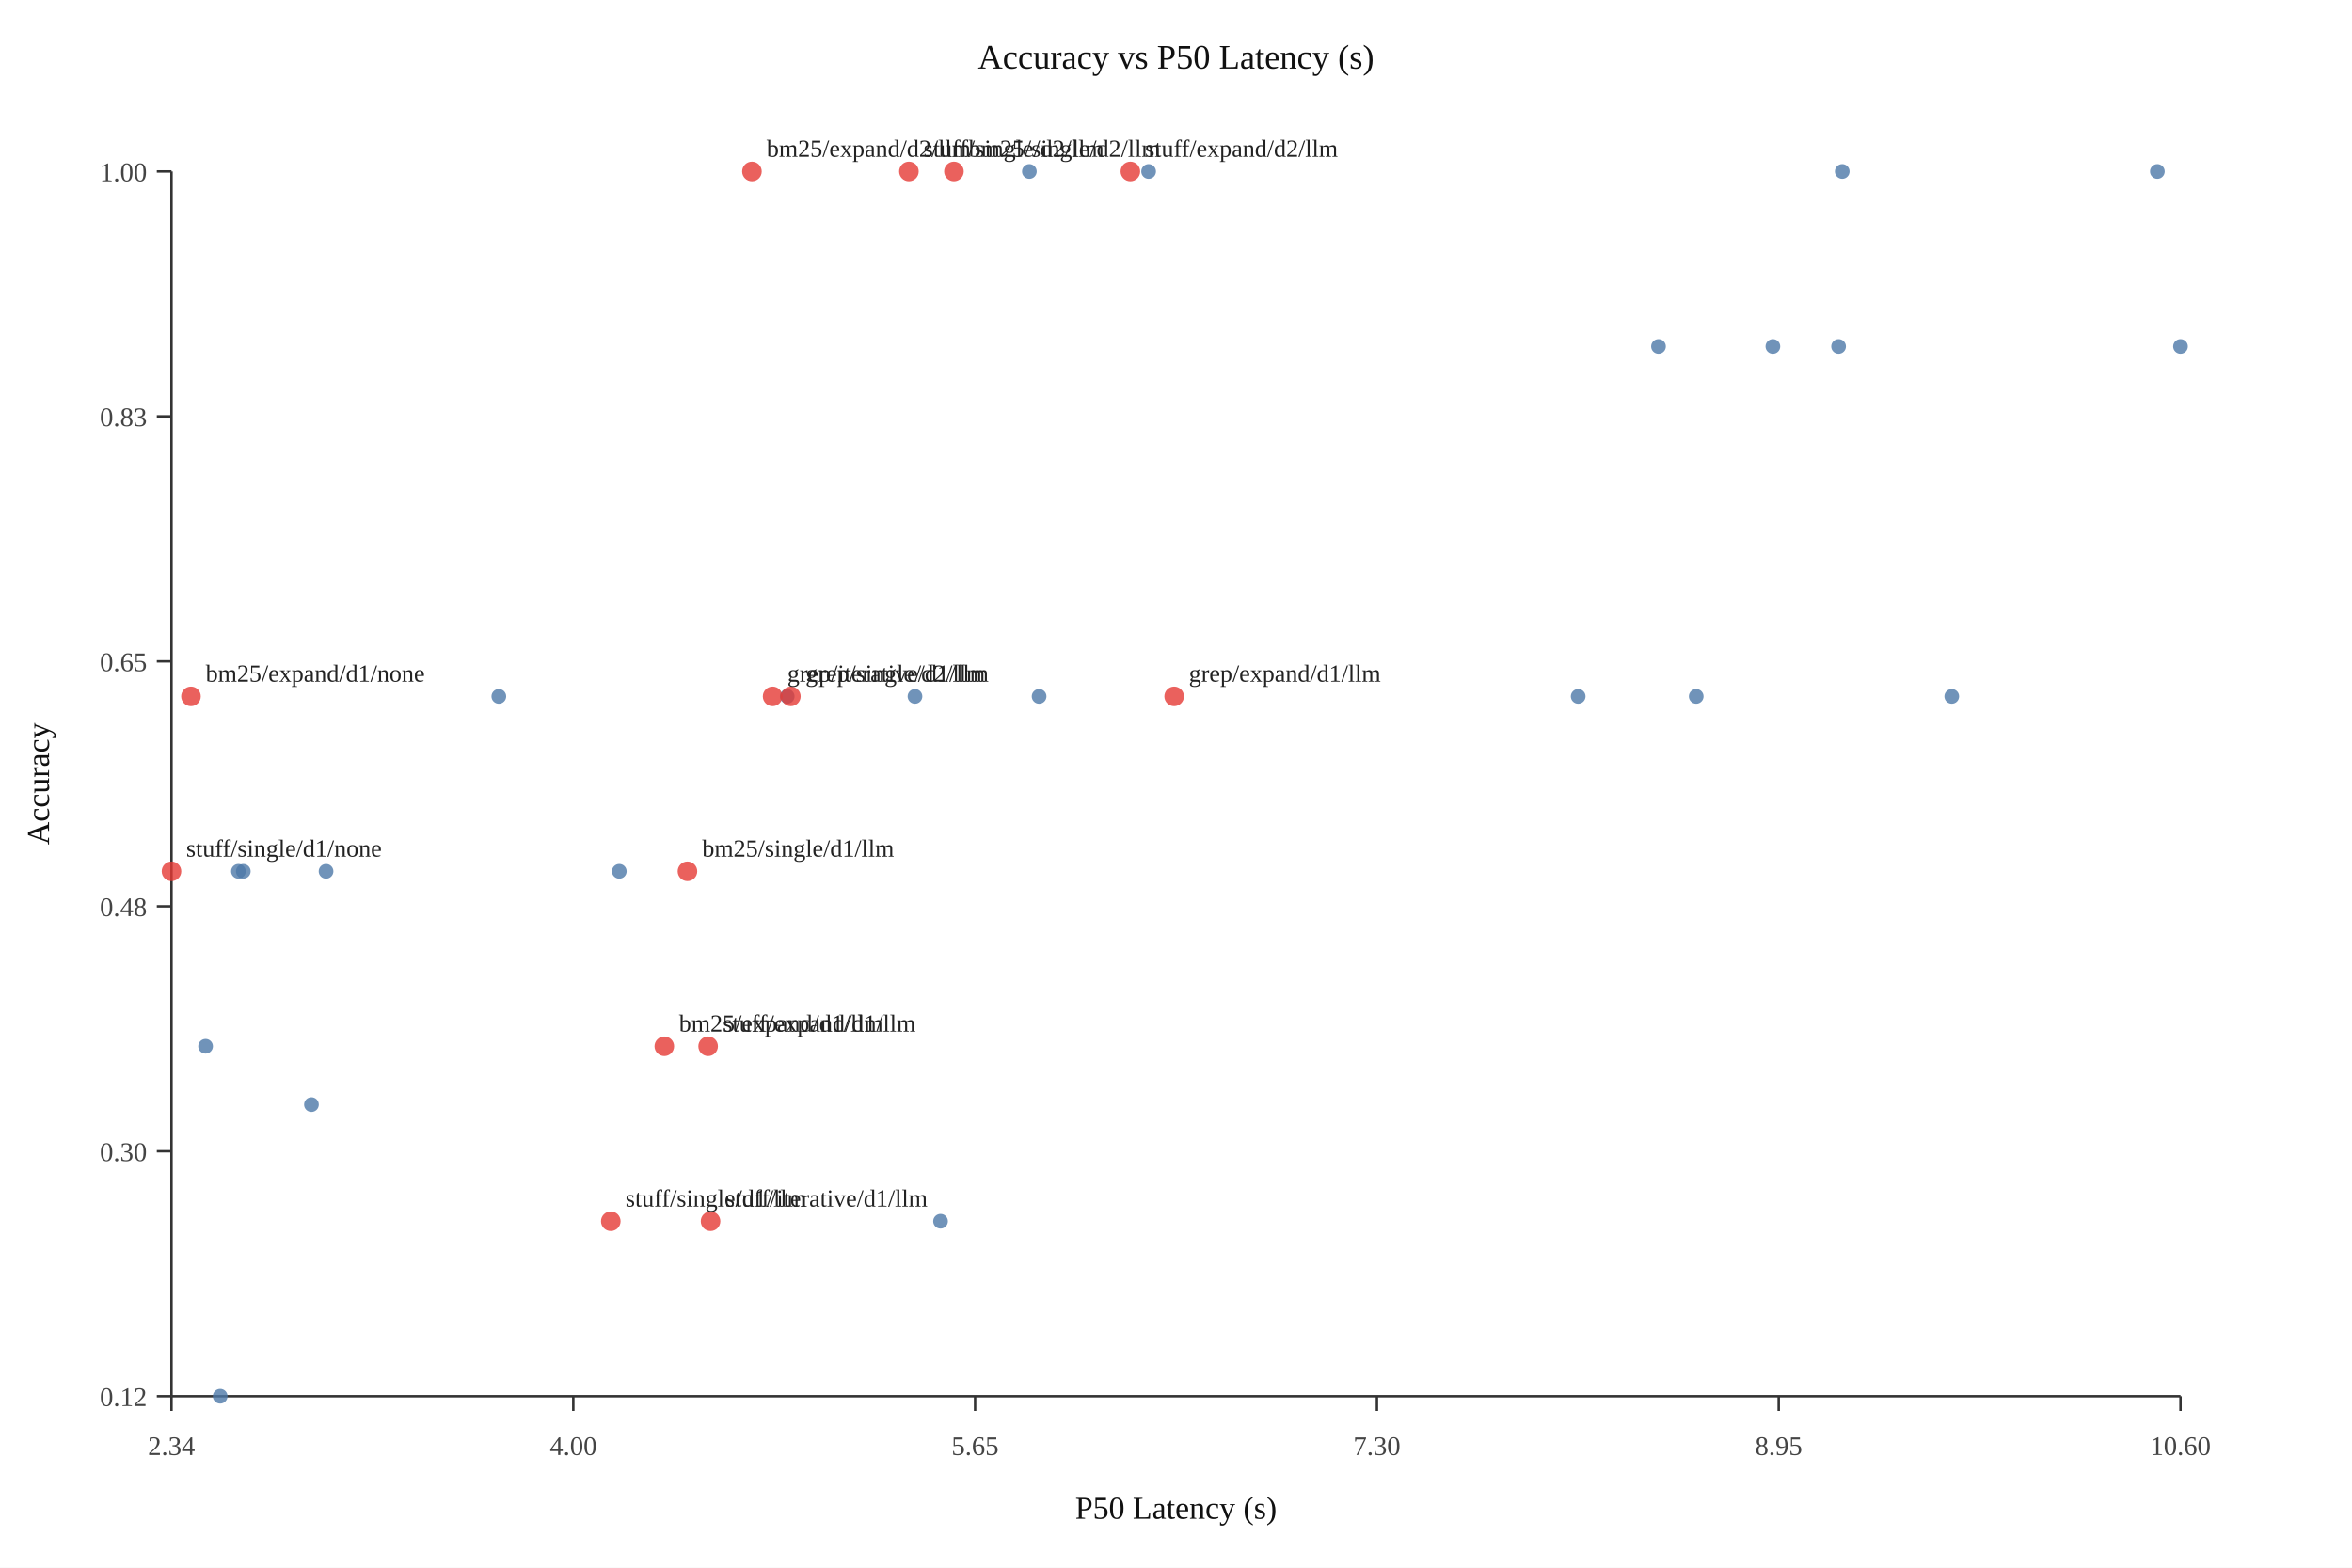
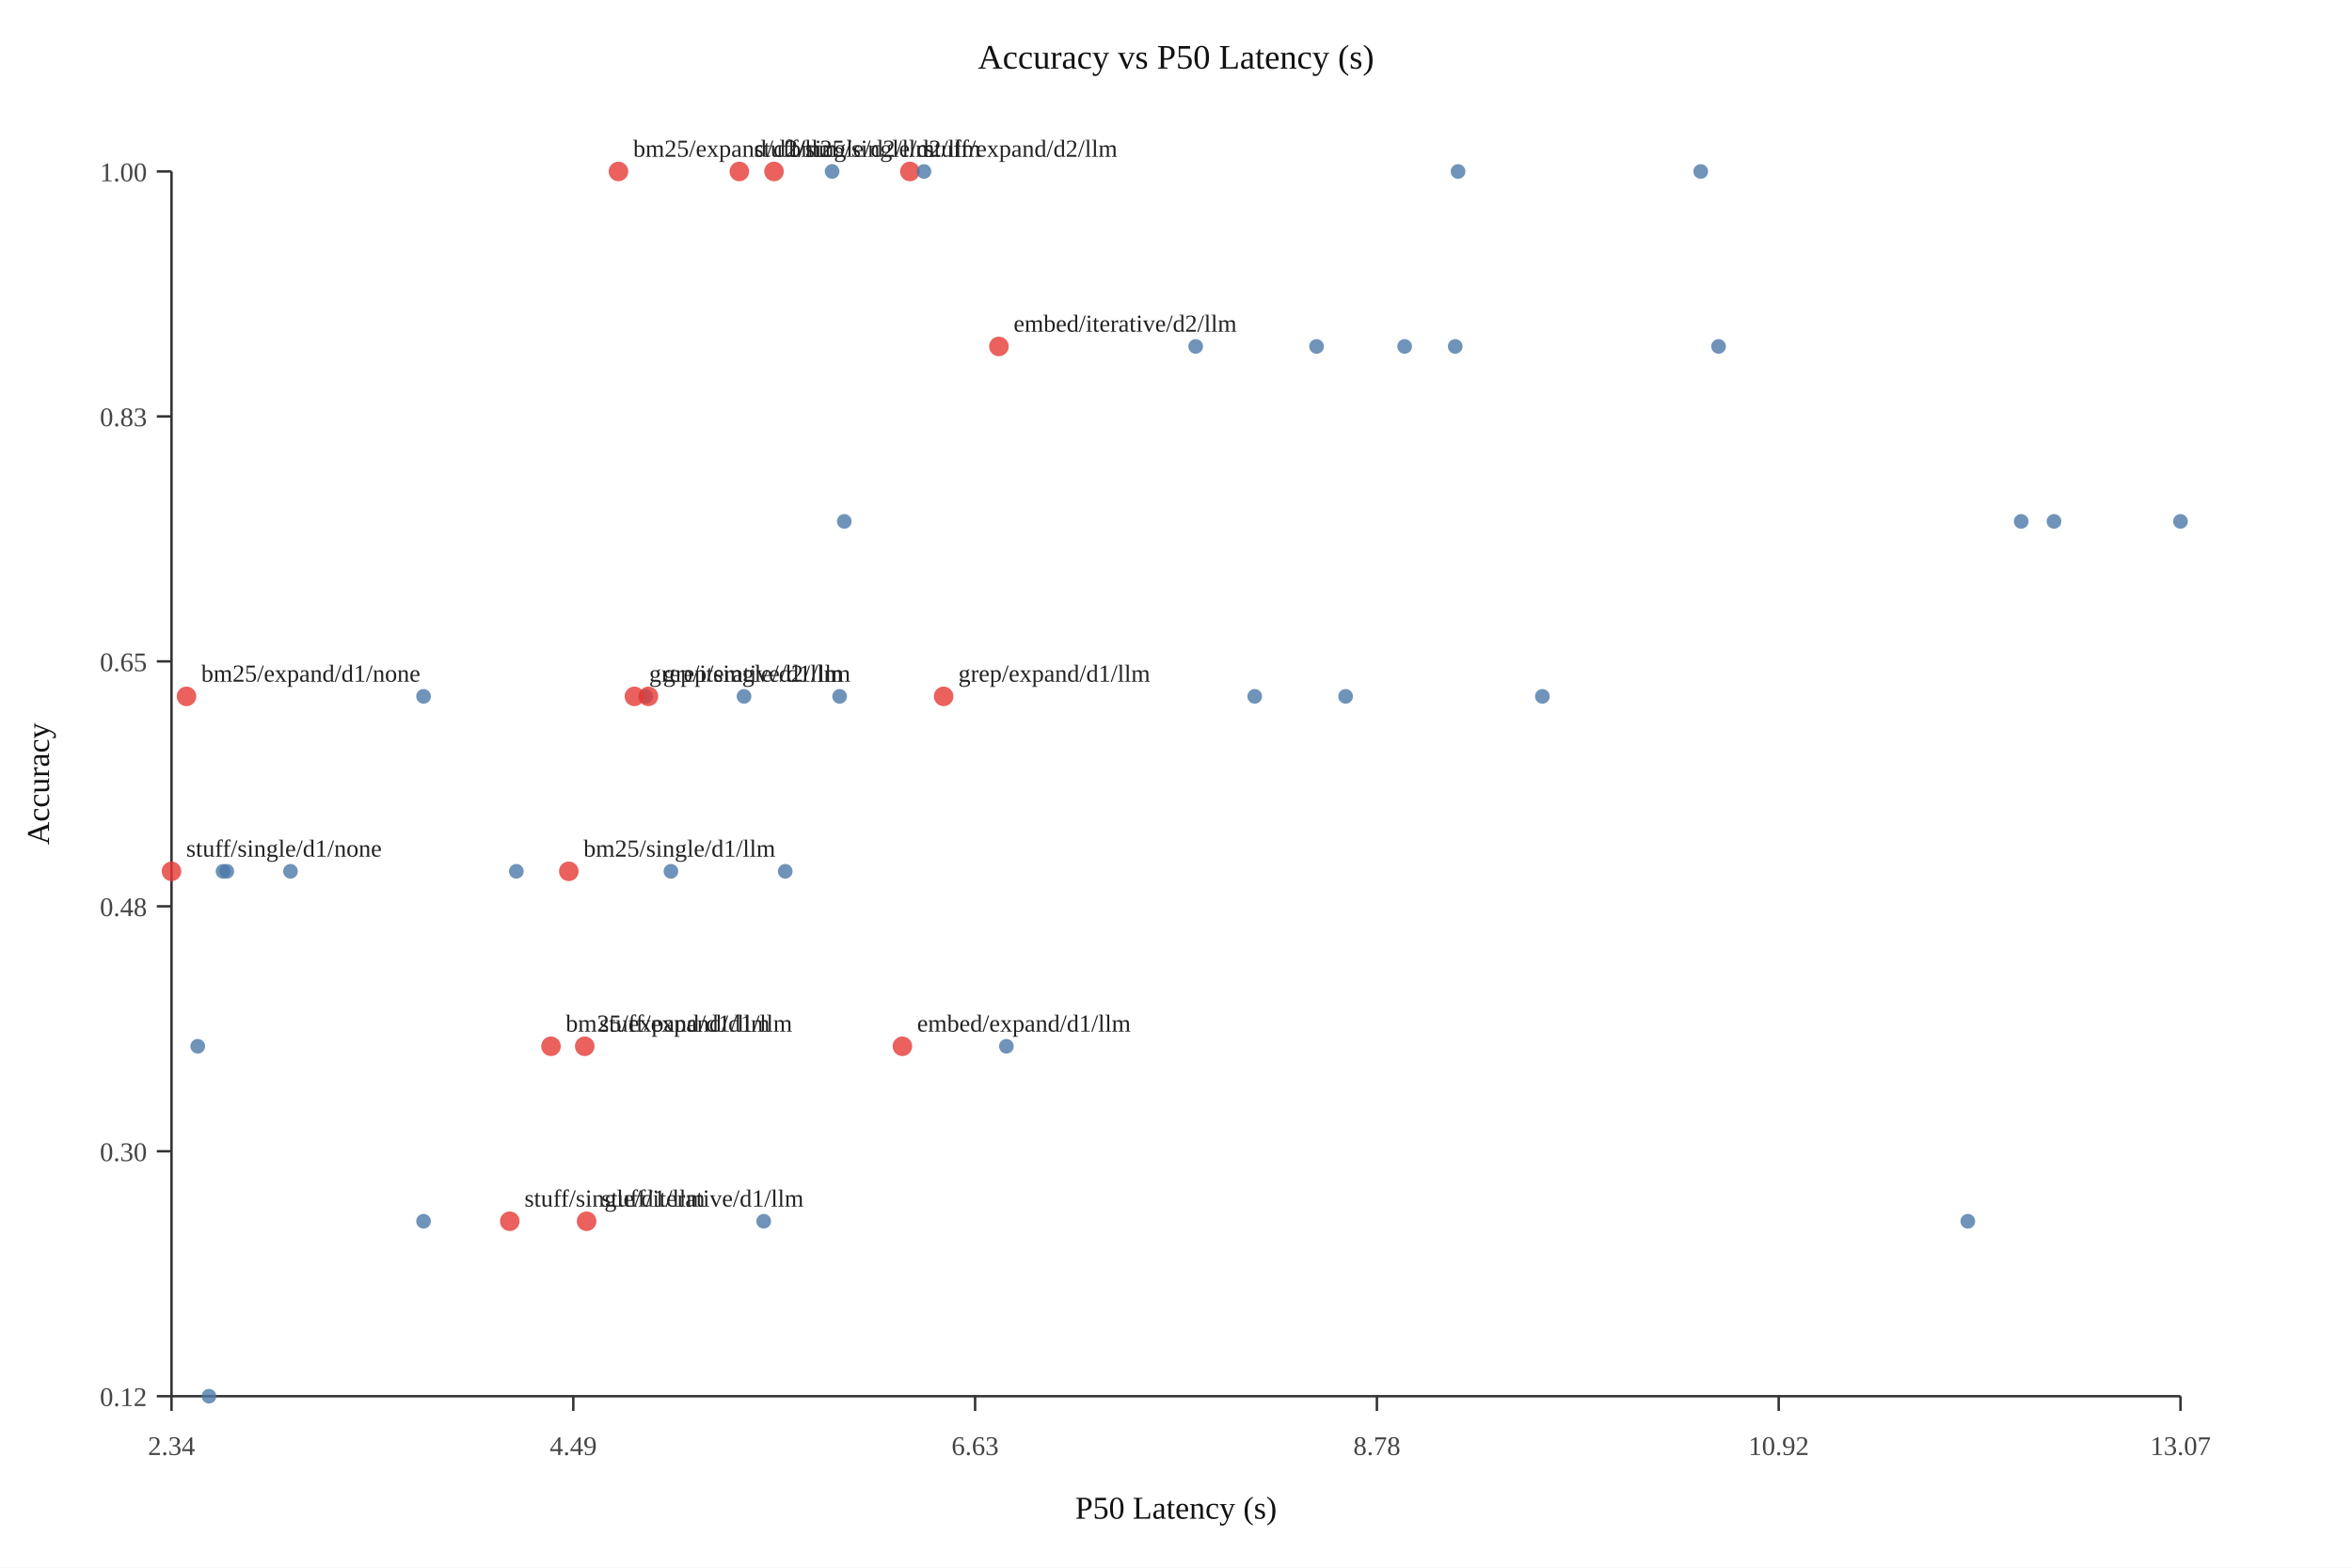
<svg xmlns="http://www.w3.org/2000/svg" width="960" height="640">
  <rect width="100%" height="100%" fill="white" />
  <line x1="70" y1="570" x2="890" y2="570" stroke="#333" />
  <line x1="70" y1="70" x2="70" y2="570" stroke="#333" />
  <line x1="70.0" y1="570" x2="70.0" y2="576" stroke="#333" />
  <text x="70.0" y="594" font-size="11" text-anchor="middle" fill="#444">2.34</text>
  <line x1="234.0" y1="570" x2="234.0" y2="576" stroke="#333" />
-   <text x="234.0" y="594" font-size="11" text-anchor="middle" fill="#444">4.00</text>
+   <text x="234.0" y="594" font-size="11" text-anchor="middle" fill="#444">4.49</text>
  <line x1="398.0" y1="570" x2="398.0" y2="576" stroke="#333" />
-   <text x="398.0" y="594" font-size="11" text-anchor="middle" fill="#444">5.65</text>
+   <text x="398.0" y="594" font-size="11" text-anchor="middle" fill="#444">6.63</text>
  <line x1="562.0" y1="570" x2="562.0" y2="576" stroke="#333" />
-   <text x="562.0" y="594" font-size="11" text-anchor="middle" fill="#444">7.30</text>
+   <text x="562.0" y="594" font-size="11" text-anchor="middle" fill="#444">8.78</text>
  <line x1="726.0" y1="570" x2="726.0" y2="576" stroke="#333" />
-   <text x="726.0" y="594" font-size="11" text-anchor="middle" fill="#444">8.95</text>
+   <text x="726.0" y="594" font-size="11" text-anchor="middle" fill="#444">10.92</text>
  <line x1="890.0" y1="570" x2="890.0" y2="576" stroke="#333" />
-   <text x="890.0" y="594" font-size="11" text-anchor="middle" fill="#444">10.60</text>
+   <text x="890.0" y="594" font-size="11" text-anchor="middle" fill="#444">13.07</text>
  <line x1="64" y1="570.0" x2="70" y2="570.0" stroke="#333" />
  <text x="60" y="574.0" font-size="11" text-anchor="end" fill="#444">0.12</text>
  <line x1="64" y1="470.0" x2="70" y2="470.0" stroke="#333" />
  <text x="60" y="474.0" font-size="11" text-anchor="end" fill="#444">0.30</text>
  <line x1="64" y1="370.0" x2="70" y2="370.0" stroke="#333" />
  <text x="60" y="374.0" font-size="11" text-anchor="end" fill="#444">0.48</text>
  <line x1="64" y1="270.0" x2="70" y2="270.0" stroke="#333" />
  <text x="60" y="274.0" font-size="11" text-anchor="end" fill="#444">0.65</text>
  <line x1="64" y1="170.0" x2="70" y2="170.0" stroke="#333" />
  <text x="60" y="174.0" font-size="11" text-anchor="end" fill="#444">0.83</text>
  <line x1="64" y1="70.0" x2="70" y2="70.0" stroke="#333" />
  <text x="60" y="74.0" font-size="11" text-anchor="end" fill="#444">1.00</text>
  <text x="480.0" y="620" font-size="13" text-anchor="middle" fill="#111">P50 Latency (s)</text>
  <text x="20" y="320.0" font-size="13" text-anchor="middle" fill="#111" transform="rotate(-90 20,320.0)">Accuracy</text>
  <text x="480.0" y="28" font-size="14" text-anchor="middle" fill="#111">Accuracy vs P50 Latency (s)</text>
  <circle cx="70.00" cy="355.71" r="4" fill="#E53935" opacity="0.8" />
  <text x="76.00" y="349.71" font-size="10" fill="#222">stuff/single/d1/none</text>
-   <circle cx="249.30" cy="498.57" r="4" fill="#E53935" opacity="0.8" />
-   <text x="255.30" y="492.57" font-size="10" fill="#222">stuff/single/d1/llm</text>
-   <circle cx="751.93" cy="70.00" r="3" fill="#4C78A8" opacity="0.8" />
-   <circle cx="370.98" cy="70.00" r="4" fill="#E53935" opacity="0.8" />
-   <text x="376.98" y="64.00" font-size="10" fill="#222">stuff/single/d2/llm</text>
-   <circle cx="83.91" cy="427.14" r="3" fill="#4C78A8" opacity="0.8" />
-   <circle cx="289.03" cy="427.14" r="4" fill="#E53935" opacity="0.8" />
-   <text x="295.03" y="421.14" font-size="10" fill="#222">stuff/expand/d1/llm</text>
-   <circle cx="880.56" cy="70.00" r="3" fill="#4C78A8" opacity="0.8" />
-   <circle cx="461.37" cy="70.00" r="4" fill="#E53935" opacity="0.8" />
-   <text x="467.37" y="64.00" font-size="10" fill="#222">stuff/expand/d2/llm</text>
-   <circle cx="99.30" cy="355.71" r="3" fill="#4C78A8" opacity="0.8" />
-   <circle cx="290.02" cy="498.57" r="4" fill="#E53935" opacity="0.8" />
-   <text x="296.02" y="492.57" font-size="10" fill="#222">stuff/iterative/d1/llm</text>
-   <circle cx="750.44" cy="141.43" r="3" fill="#4C78A8" opacity="0.8" />
-   <circle cx="420.15" cy="70.00" r="3" fill="#4C78A8" opacity="0.8" />
-   <circle cx="97.32" cy="355.71" r="3" fill="#4C78A8" opacity="0.8" />
-   <circle cx="321.31" cy="284.29" r="3" fill="#4C78A8" opacity="0.8" />
-   <circle cx="644.15" cy="284.29" r="3" fill="#4C78A8" opacity="0.8" />
-   <circle cx="322.80" cy="284.29" r="4" fill="#E53935" opacity="0.8" />
-   <text x="328.80" y="278.29" font-size="10" fill="#222">grep/single/d2/llm</text>
-   <circle cx="89.87" cy="570.00" r="3" fill="#4C78A8" opacity="0.8" />
-   <circle cx="479.25" cy="284.29" r="4" fill="#E53935" opacity="0.8" />
-   <text x="485.25" y="278.29" font-size="10" fill="#222">grep/expand/d1/llm</text>
-   <circle cx="796.63" cy="284.29" r="3" fill="#4C78A8" opacity="0.8" />
-   <circle cx="424.12" cy="284.29" r="3" fill="#4C78A8" opacity="0.8" />
-   <circle cx="133.08" cy="355.71" r="3" fill="#4C78A8" opacity="0.8" />
-   <circle cx="315.35" cy="284.29" r="4" fill="#E53935" opacity="0.8" />
-   <text x="321.35" y="278.29" font-size="10" fill="#222">grep/iterative/d1/llm</text>
-   <circle cx="692.33" cy="284.29" r="3" fill="#4C78A8" opacity="0.8" />
-   <circle cx="373.46" cy="284.29" r="3" fill="#4C78A8" opacity="0.8" />
-   <circle cx="203.60" cy="284.29" r="3" fill="#4C78A8" opacity="0.8" />
-   <circle cx="280.59" cy="355.71" r="4" fill="#E53935" opacity="0.8" />
-   <text x="286.59" y="349.71" font-size="10" fill="#222">bm25/single/d1/llm</text>
-   <circle cx="723.62" cy="141.43" r="3" fill="#4C78A8" opacity="0.8" />
-   <circle cx="389.36" cy="70.00" r="4" fill="#E53935" opacity="0.8" />
-   <text x="395.36" y="64.00" font-size="10" fill="#222">bm25/single/d2/llm</text>
-   <circle cx="77.95" cy="284.29" r="4" fill="#E53935" opacity="0.8" />
-   <text x="83.95" y="278.29" font-size="10" fill="#222">bm25/expand/d1/none</text>
-   <circle cx="271.15" cy="427.14" r="4" fill="#E53935" opacity="0.8" />
-   <text x="277.15" y="421.14" font-size="10" fill="#222">bm25/expand/d1/llm</text>
-   <circle cx="676.93" cy="141.43" r="3" fill="#4C78A8" opacity="0.8" />
-   <circle cx="306.91" cy="70.00" r="4" fill="#E53935" opacity="0.8" />
-   <text x="312.91" y="64.00" font-size="10" fill="#222">bm25/expand/d2/llm</text>
-   <circle cx="252.77" cy="355.71" r="3" fill="#4C78A8" opacity="0.8" />
-   <circle cx="383.89" cy="498.57" r="3" fill="#4C78A8" opacity="0.8" />
-   <circle cx="890.00" cy="141.43" r="3" fill="#4C78A8" opacity="0.8" />
-   <circle cx="468.82" cy="70.00" r="3" fill="#4C78A8" opacity="0.8" />
-   <circle cx="127.12" cy="450.95" r="3" fill="#4C78A8" opacity="0.8" />
+   <circle cx="208.07" cy="498.57" r="4" fill="#E53935" opacity="0.8" />
+   <text x="214.07" y="492.57" font-size="10" fill="#222">stuff/single/d1/llm</text>
+   <circle cx="595.12" cy="70.00" r="3" fill="#4C78A8" opacity="0.8" />
+   <circle cx="301.77" cy="70.00" r="4" fill="#E53935" opacity="0.8" />
+   <text x="307.77" y="64.00" font-size="10" fill="#222">stuff/single/d2/llm</text>
+   <circle cx="80.71" cy="427.14" r="3" fill="#4C78A8" opacity="0.8" />
+   <circle cx="238.67" cy="427.14" r="4" fill="#E53935" opacity="0.8" />
+   <text x="244.67" y="421.14" font-size="10" fill="#222">stuff/expand/d1/llm</text>
+   <circle cx="694.18" cy="70.00" r="3" fill="#4C78A8" opacity="0.8" />
+   <circle cx="371.38" cy="70.00" r="4" fill="#E53935" opacity="0.8" />
+   <text x="377.38" y="64.00" font-size="10" fill="#222">stuff/expand/d2/llm</text>
+   <circle cx="92.57" cy="355.71" r="3" fill="#4C78A8" opacity="0.8" />
+   <circle cx="239.43" cy="498.57" r="4" fill="#E53935" opacity="0.8" />
+   <text x="245.43" y="492.57" font-size="10" fill="#222">stuff/iterative/d1/llm</text>
+   <circle cx="593.97" cy="141.43" r="3" fill="#4C78A8" opacity="0.8" />
+   <circle cx="339.64" cy="70.00" r="3" fill="#4C78A8" opacity="0.8" />
+   <circle cx="91.04" cy="355.71" r="3" fill="#4C78A8" opacity="0.8" />
+   <circle cx="263.53" cy="284.29" r="3" fill="#4C78A8" opacity="0.8" />
+   <circle cx="512.13" cy="284.29" r="3" fill="#4C78A8" opacity="0.8" />
+   <circle cx="264.67" cy="284.29" r="4" fill="#E53935" opacity="0.8" />
+   <text x="270.67" y="278.29" font-size="10" fill="#222">grep/single/d2/llm</text>
+   <circle cx="85.30" cy="570.00" r="3" fill="#4C78A8" opacity="0.8" />
+   <circle cx="385.15" cy="284.29" r="4" fill="#E53935" opacity="0.8" />
+   <text x="391.15" y="278.29" font-size="10" fill="#222">grep/expand/d1/llm</text>
+   <circle cx="629.54" cy="284.29" r="3" fill="#4C78A8" opacity="0.8" />
+   <circle cx="342.70" cy="284.29" r="3" fill="#4C78A8" opacity="0.8" />
+   <circle cx="118.57" cy="355.71" r="3" fill="#4C78A8" opacity="0.8" />
+   <circle cx="258.94" cy="284.29" r="4" fill="#E53935" opacity="0.8" />
+   <text x="264.94" y="278.29" font-size="10" fill="#222">grep/iterative/d1/llm</text>
+   <circle cx="549.23" cy="284.29" r="3" fill="#4C78A8" opacity="0.8" />
+   <circle cx="303.68" cy="284.29" r="3" fill="#4C78A8" opacity="0.8" />
+   <circle cx="172.88" cy="284.29" r="3" fill="#4C78A8" opacity="0.8" />
+   <circle cx="232.16" cy="355.71" r="4" fill="#E53935" opacity="0.8" />
+   <text x="238.16" y="349.71" font-size="10" fill="#222">bm25/single/d1/llm</text>
+   <circle cx="573.32" cy="141.43" r="3" fill="#4C78A8" opacity="0.8" />
+   <circle cx="315.92" cy="70.00" r="4" fill="#E53935" opacity="0.8" />
+   <text x="321.92" y="64.00" font-size="10" fill="#222">bm25/single/d2/llm</text>
+   <circle cx="76.12" cy="284.29" r="4" fill="#E53935" opacity="0.8" />
+   <text x="82.12" y="278.29" font-size="10" fill="#222">bm25/expand/d1/none</text>
+   <circle cx="224.90" cy="427.14" r="4" fill="#E53935" opacity="0.8" />
+   <text x="230.90" y="421.14" font-size="10" fill="#222">bm25/expand/d1/llm</text>
+   <circle cx="537.37" cy="141.43" r="3" fill="#4C78A8" opacity="0.8" />
+   <circle cx="252.43" cy="70.00" r="4" fill="#E53935" opacity="0.8" />
+   <text x="258.43" y="64.00" font-size="10" fill="#222">bm25/expand/d2/llm</text>
+   <circle cx="210.75" cy="355.71" r="3" fill="#4C78A8" opacity="0.8" />
+   <circle cx="311.72" cy="498.57" r="3" fill="#4C78A8" opacity="0.8" />
+   <circle cx="701.45" cy="141.43" r="3" fill="#4C78A8" opacity="0.8" />
+   <circle cx="377.12" cy="70.00" r="3" fill="#4C78A8" opacity="0.8" />
+   <circle cx="172.88" cy="498.57" r="3" fill="#4C78A8" opacity="0.8" />
+   <circle cx="803.18" cy="498.57" r="3" fill="#4C78A8" opacity="0.8" />
+   <circle cx="824.98" cy="212.86" r="3" fill="#4C78A8" opacity="0.8" />
+   <circle cx="488.03" cy="141.43" r="3" fill="#4C78A8" opacity="0.8" />
+   <circle cx="273.85" cy="355.71" r="3" fill="#4C78A8" opacity="0.8" />
+   <circle cx="368.32" cy="427.14" r="4" fill="#E53935" opacity="0.8" />
+   <text x="374.32" y="421.14" font-size="10" fill="#222">embed/expand/d1/llm</text>
+   <circle cx="838.37" cy="212.86" r="3" fill="#4C78A8" opacity="0.8" />
+   <circle cx="344.61" cy="212.86" r="3" fill="#4C78A8" opacity="0.8" />
+   <circle cx="320.51" cy="355.71" r="3" fill="#4C78A8" opacity="0.8" />
+   <circle cx="410.77" cy="427.14" r="3" fill="#4C78A8" opacity="0.8" />
+   <circle cx="890.00" cy="212.86" r="3" fill="#4C78A8" opacity="0.8" />
+   <circle cx="407.71" cy="141.43" r="4" fill="#E53935" opacity="0.8" />
+   <text x="413.71" y="135.43" font-size="10" fill="#222">embed/iterative/d2/llm</text>
</svg>
